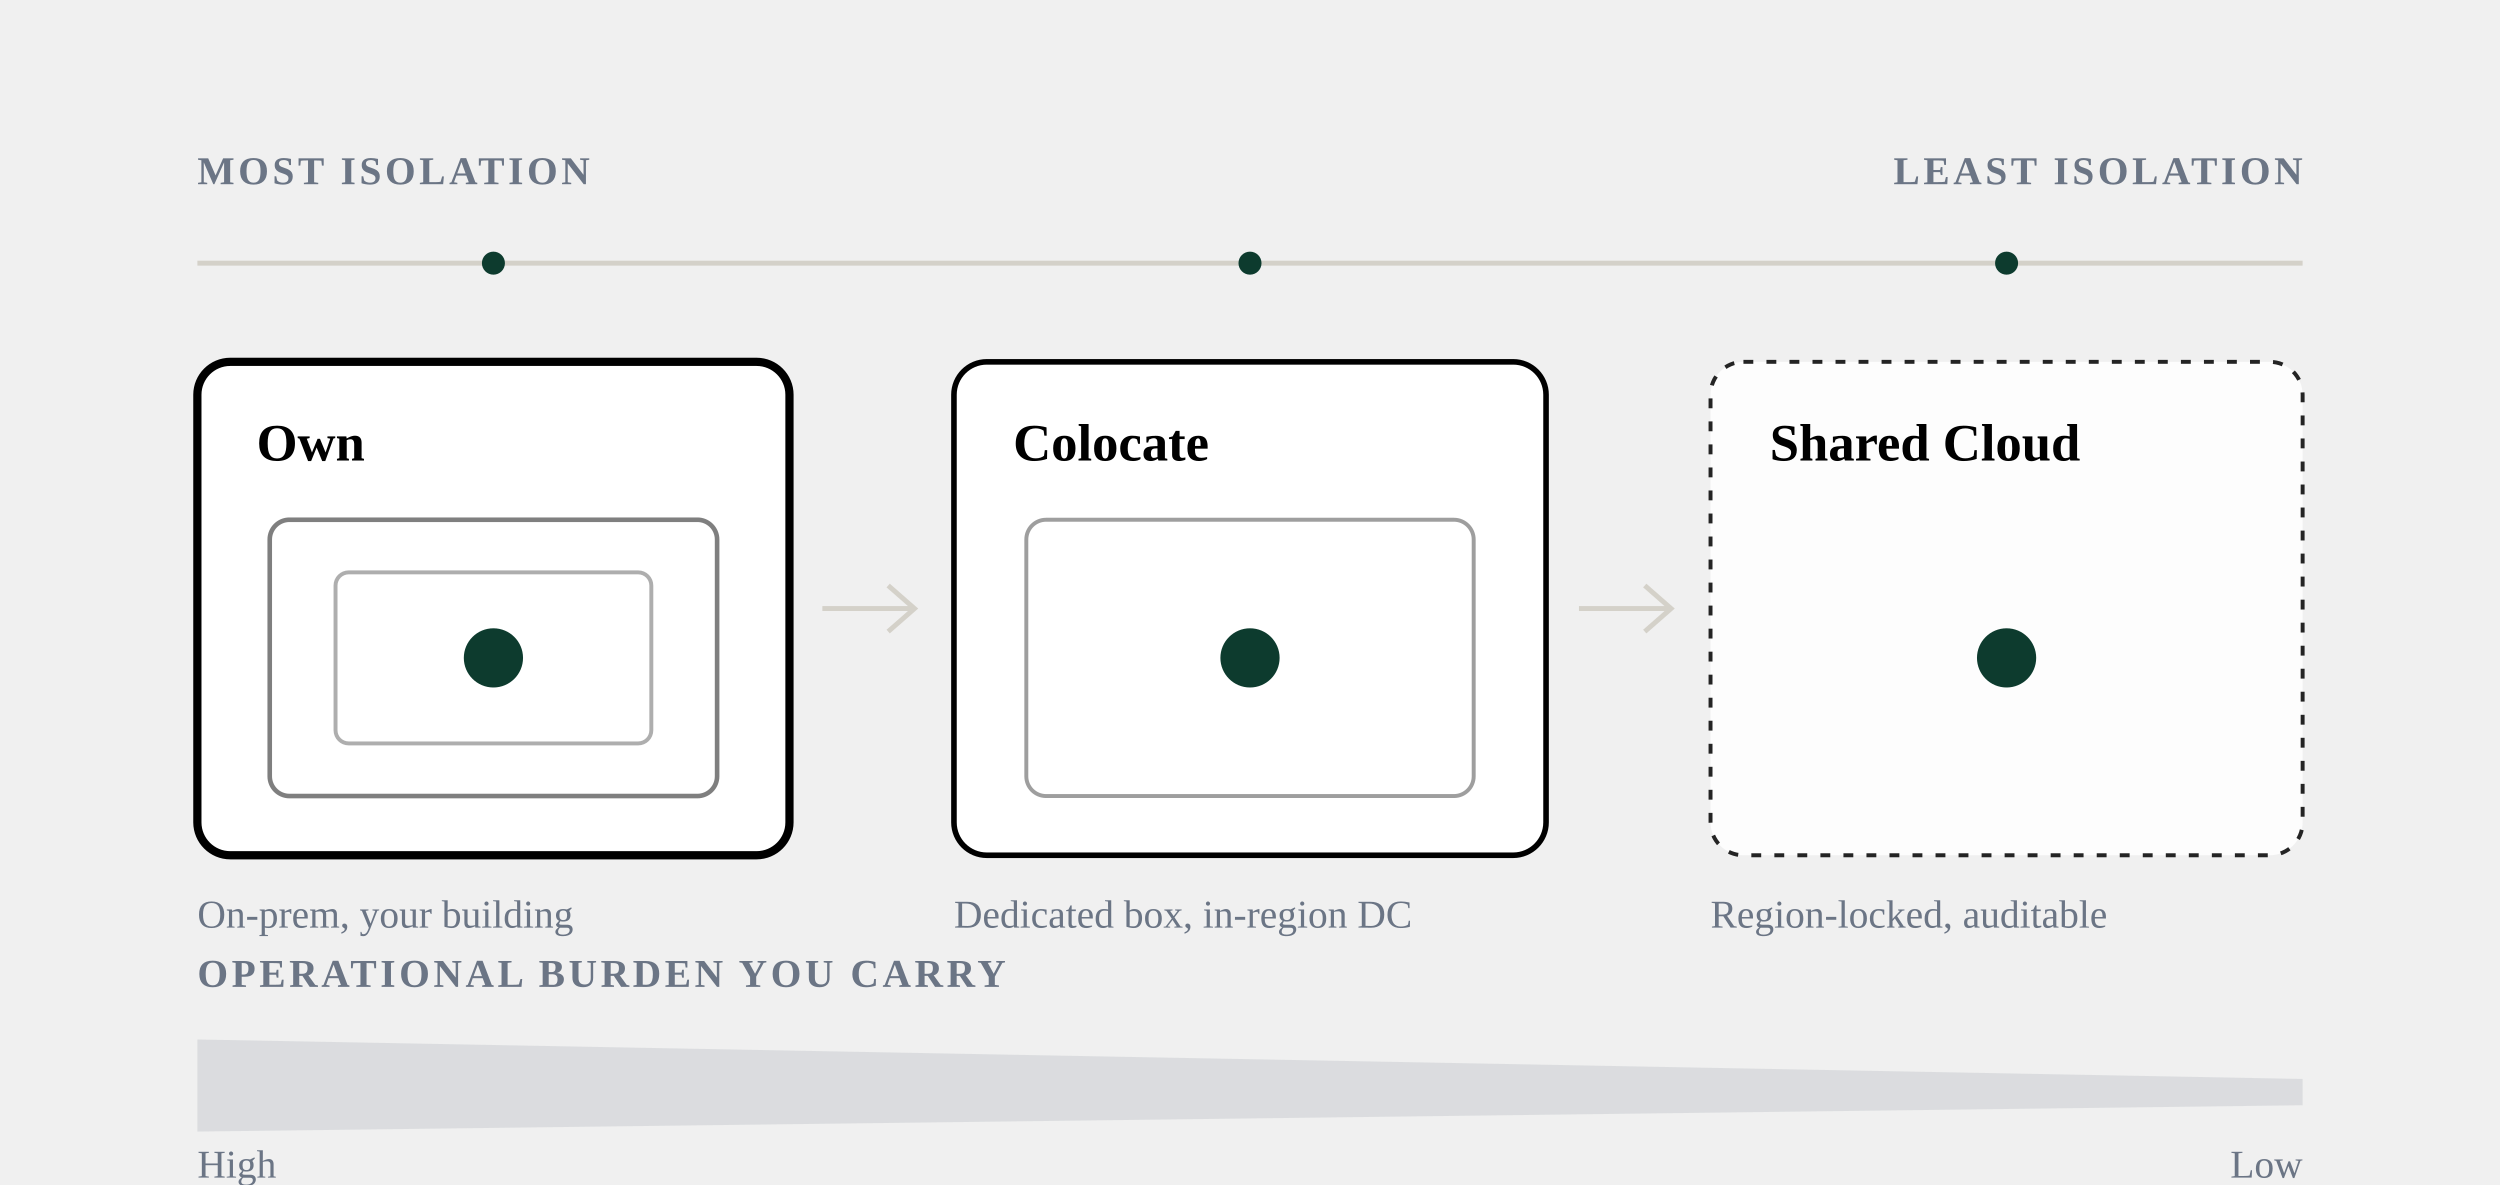
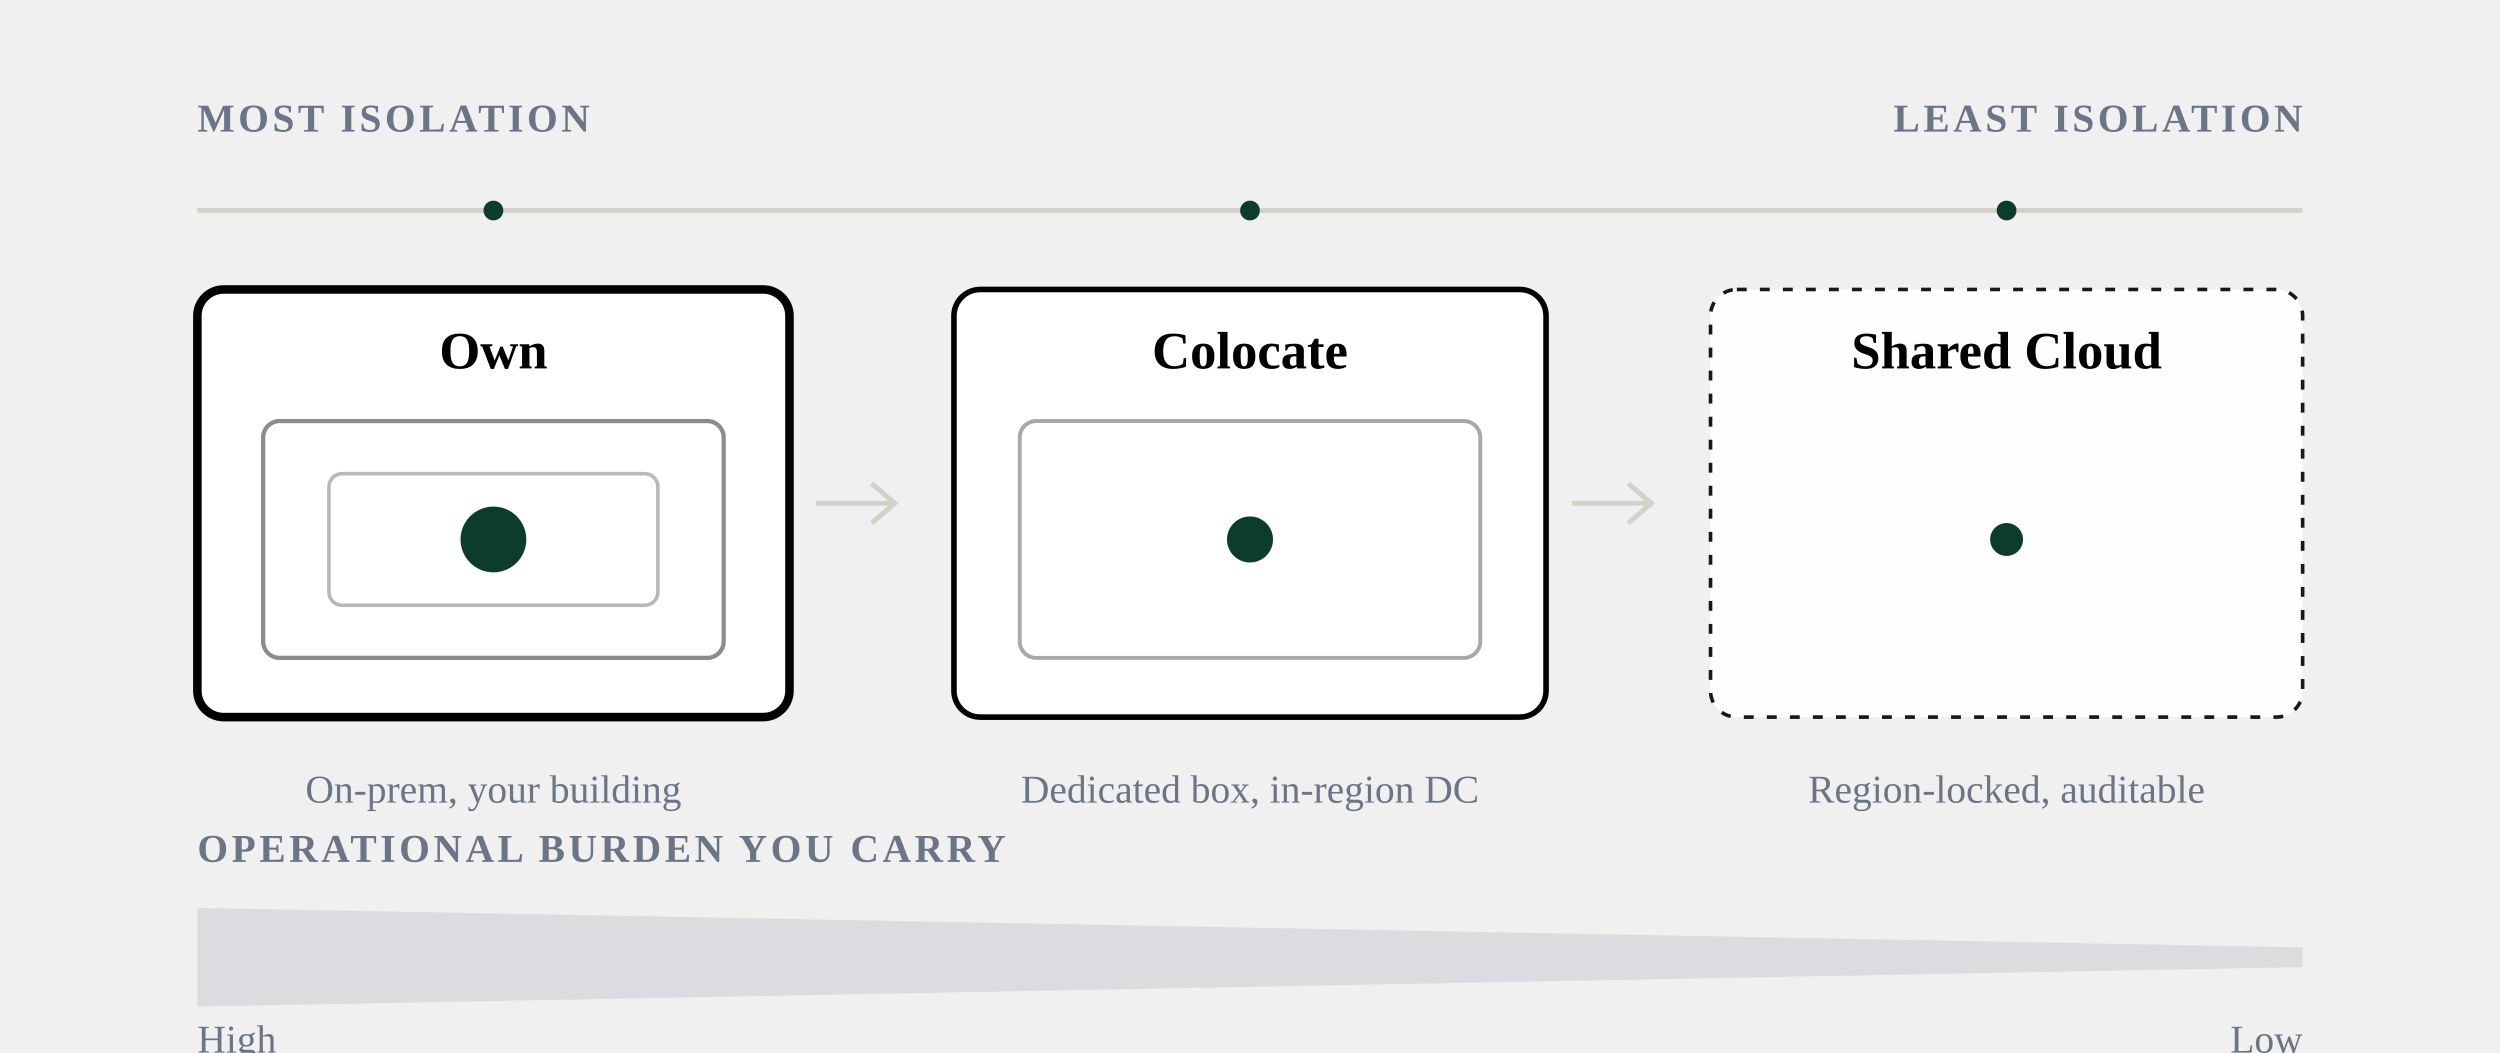
- <svg xmlns="http://www.w3.org/2000/svg" viewBox="0 0 760 360" role="img" aria-labelledby="ts-title ts-desc" fill="none" class="diagram diagram--spectrum">
-   <line class="d-faint" x1="60" y1="80" x2="700" y2="80" stroke="#d4d1c9" stroke-width="1.5" />
-   <g class="d-accent" fill="#0d3b2e">
-     <circle cx="150" cy="80" r="3.5" />
-     <circle cx="380" cy="80" r="3.5" />
-     <circle cx="610" cy="80" r="3.5" />
+ <svg xmlns="http://www.w3.org/2000/svg" viewBox="0 0 760 320" role="img" aria-labelledby="ts-title ts-desc" fill="none" class="diagram diagram--spectrum">
+   <text x="60" y="40" text-anchor="start" font-size="12" font-weight="600" letter-spacing="0.09em" fill="#6b7585" class="d-muted">MOST ISOLATION</text>
+   <text x="700" y="40" text-anchor="end" font-size="12" font-weight="600" letter-spacing="0.09em" fill="#6b7585" class="d-muted">LEAST ISOLATION</text>
+   <line class="d-faint" x1="60" y1="64" x2="700" y2="64" stroke="#d4d1c9" stroke-width="1.5" />
+   <g class="d-accent" fill="#0d3b2e" stroke="none">
+     <circle cx="150" cy="64" r="3" />
+     <circle cx="380" cy="64" r="3" />
+     <circle cx="610" cy="64" r="3" />
  </g>
-   <text x="60" y="56" text-anchor="start" font-size="12" font-weight="600" letter-spacing="0.09em" fill="#6b7585" class="d-muted">MOST ISOLATION</text>
-   <text x="700" y="56" text-anchor="end" font-size="12" font-weight="600" letter-spacing="0.09em" fill="#6b7585" class="d-muted">LEAST ISOLATION</text>
-   <g transform="translate(60 110)">
-     <rect class="d-surface" x="0" y="0" width="180" height="150" rx="10" fill="#ffffff" stroke="currentColor" stroke-width="2.5" />
-     <rect x="22" y="48" width="136" height="84" rx="6" fill="none" stroke="currentColor" stroke-width="1.4" opacity="0.5" />
-     <rect x="42" y="64" width="96" height="52" rx="4" fill="none" stroke="currentColor" stroke-width="1.2" opacity="0.32" />
-     <circle class="d-accent" cx="90" cy="90" r="9" fill="#0d3b2e" />
-     <text x="18" y="30" font-size="16" font-weight="600" fill="currentColor">Own</text>
-     <text x="0" y="172" font-size="12" fill="#6b7585" class="d-muted">On-prem, your building</text>
+   <g transform="translate(60 88)">
+     <rect class="d-surface" x="0" y="0" width="180" height="130" rx="8" fill="#ffffff" stroke="currentColor" stroke-width="2.6" />
+     <rect x="20" y="40" width="140" height="72" rx="5" fill="none" stroke="currentColor" stroke-width="1.3" opacity="0.45" />
+     <rect x="40" y="56" width="100" height="40" rx="4" fill="none" stroke="currentColor" stroke-width="1.1" opacity="0.28" />
+     <circle class="d-accent" cx="90" cy="76" r="10" fill="#0d3b2e" stroke="none" />
+     <text x="90" y="24" text-anchor="middle" font-size="16" font-weight="600" fill="currentColor">Own</text>
+     <text x="90" y="156" text-anchor="middle" font-size="12" fill="#6b7585" class="d-muted">On-prem, your building</text>
  </g>
-   <g transform="translate(290 110)">
-     <rect class="d-surface" x="0" y="0" width="180" height="150" rx="10" fill="#ffffff" stroke="currentColor" stroke-width="1.7" />
-     <rect x="22" y="48" width="136" height="84" rx="6" fill="none" stroke="currentColor" stroke-width="1.2" opacity="0.38" />
-     <circle class="d-accent" cx="90" cy="90" r="9" fill="#0d3b2e" />
-     <text x="18" y="30" font-size="16" font-weight="600" fill="currentColor">Colocate</text>
-     <text x="0" y="172" font-size="12" fill="#6b7585" class="d-muted">Dedicated box, in-region DC</text>
+   <g transform="translate(290 88)">
+     <rect class="d-surface" x="0" y="0" width="180" height="130" rx="8" fill="#ffffff" stroke="currentColor" stroke-width="1.7" />
+     <rect x="20" y="40" width="140" height="72" rx="5" fill="none" stroke="currentColor" stroke-width="1.2" opacity="0.34" />
+     <circle class="d-accent" cx="90" cy="76" r="7" fill="#0d3b2e" stroke="none" />
+     <text x="90" y="24" text-anchor="middle" font-size="16" font-weight="600" fill="currentColor">Colocate</text>
+     <text x="90" y="156" text-anchor="middle" font-size="12" fill="#6b7585" class="d-muted">Dedicated box, in-region DC</text>
  </g>
-   <g transform="translate(520 110)">
-     <rect class="d-surface" x="0" y="0" width="180" height="150" rx="10" fill="#ffffff" stroke="currentColor" stroke-width="1.2" stroke-dasharray="3 4" opacity="0.85" />
-     <circle class="d-accent" cx="90" cy="90" r="9" fill="#0d3b2e" />
-     <text x="18" y="30" font-size="16" font-weight="600" fill="currentColor">Shared Cloud</text>
-     <text x="0" y="172" font-size="12" fill="#6b7585" class="d-muted">Region-locked, auditable</text>
+   <g transform="translate(520 88)">
+     <rect class="d-surface" x="0" y="0" width="180" height="130" rx="8" fill="#ffffff" stroke="currentColor" stroke-width="1.1" stroke-dasharray="3 4" opacity="0.9" />
+     <circle class="d-accent" cx="90" cy="76" r="5" fill="#0d3b2e" stroke="none" />
+     <text x="90" y="24" text-anchor="middle" font-size="16" font-weight="600" fill="currentColor">Shared Cloud</text>
+     <text x="90" y="156" text-anchor="middle" font-size="12" fill="#6b7585" class="d-muted">Region-locked, auditable</text>
  </g>
-   <g class="d-faint" stroke="#d4d1c9" stroke-width="1.5">
-     <path d="M250 185 l28 0 m-8 -7 l8 7 l-8 7" fill="none" />
-     <path d="M480 185 l28 0 m-8 -7 l8 7 l-8 7" fill="none" />
+   <g class="d-faint" stroke="#d4d1c9" stroke-width="1.5" fill="none">
+     <path d="M248 153 l24 0 m-7 -6 l7 6 l-7 6" />
+     <path d="M478 153 l24 0 m-7 -6 l7 6 l-7 6" />
  </g>
-   <g transform="translate(60 300)">
+   <g transform="translate(60 262)">
    <text x="0" y="0" font-size="12" font-weight="600" letter-spacing="0.09em" fill="#6b7585" class="d-muted">OPERATIONAL BURDEN YOU CARRY</text>
-     <path d="M0 16 L640 28 L640 36 L0 44 Z" fill="#6b7585" opacity="0.16" class="d-burden" />
+     <path d="M0 14 L640 26 L640 32 L0 44 Z" fill="#6b7585" opacity="0.16" class="d-burden" />
    <text x="0" y="58" font-size="12" fill="#6b7585" class="d-muted">High</text>
    <text x="640" y="58" text-anchor="end" font-size="12" fill="#6b7585" class="d-muted">Low</text>
  </g>
</svg>
